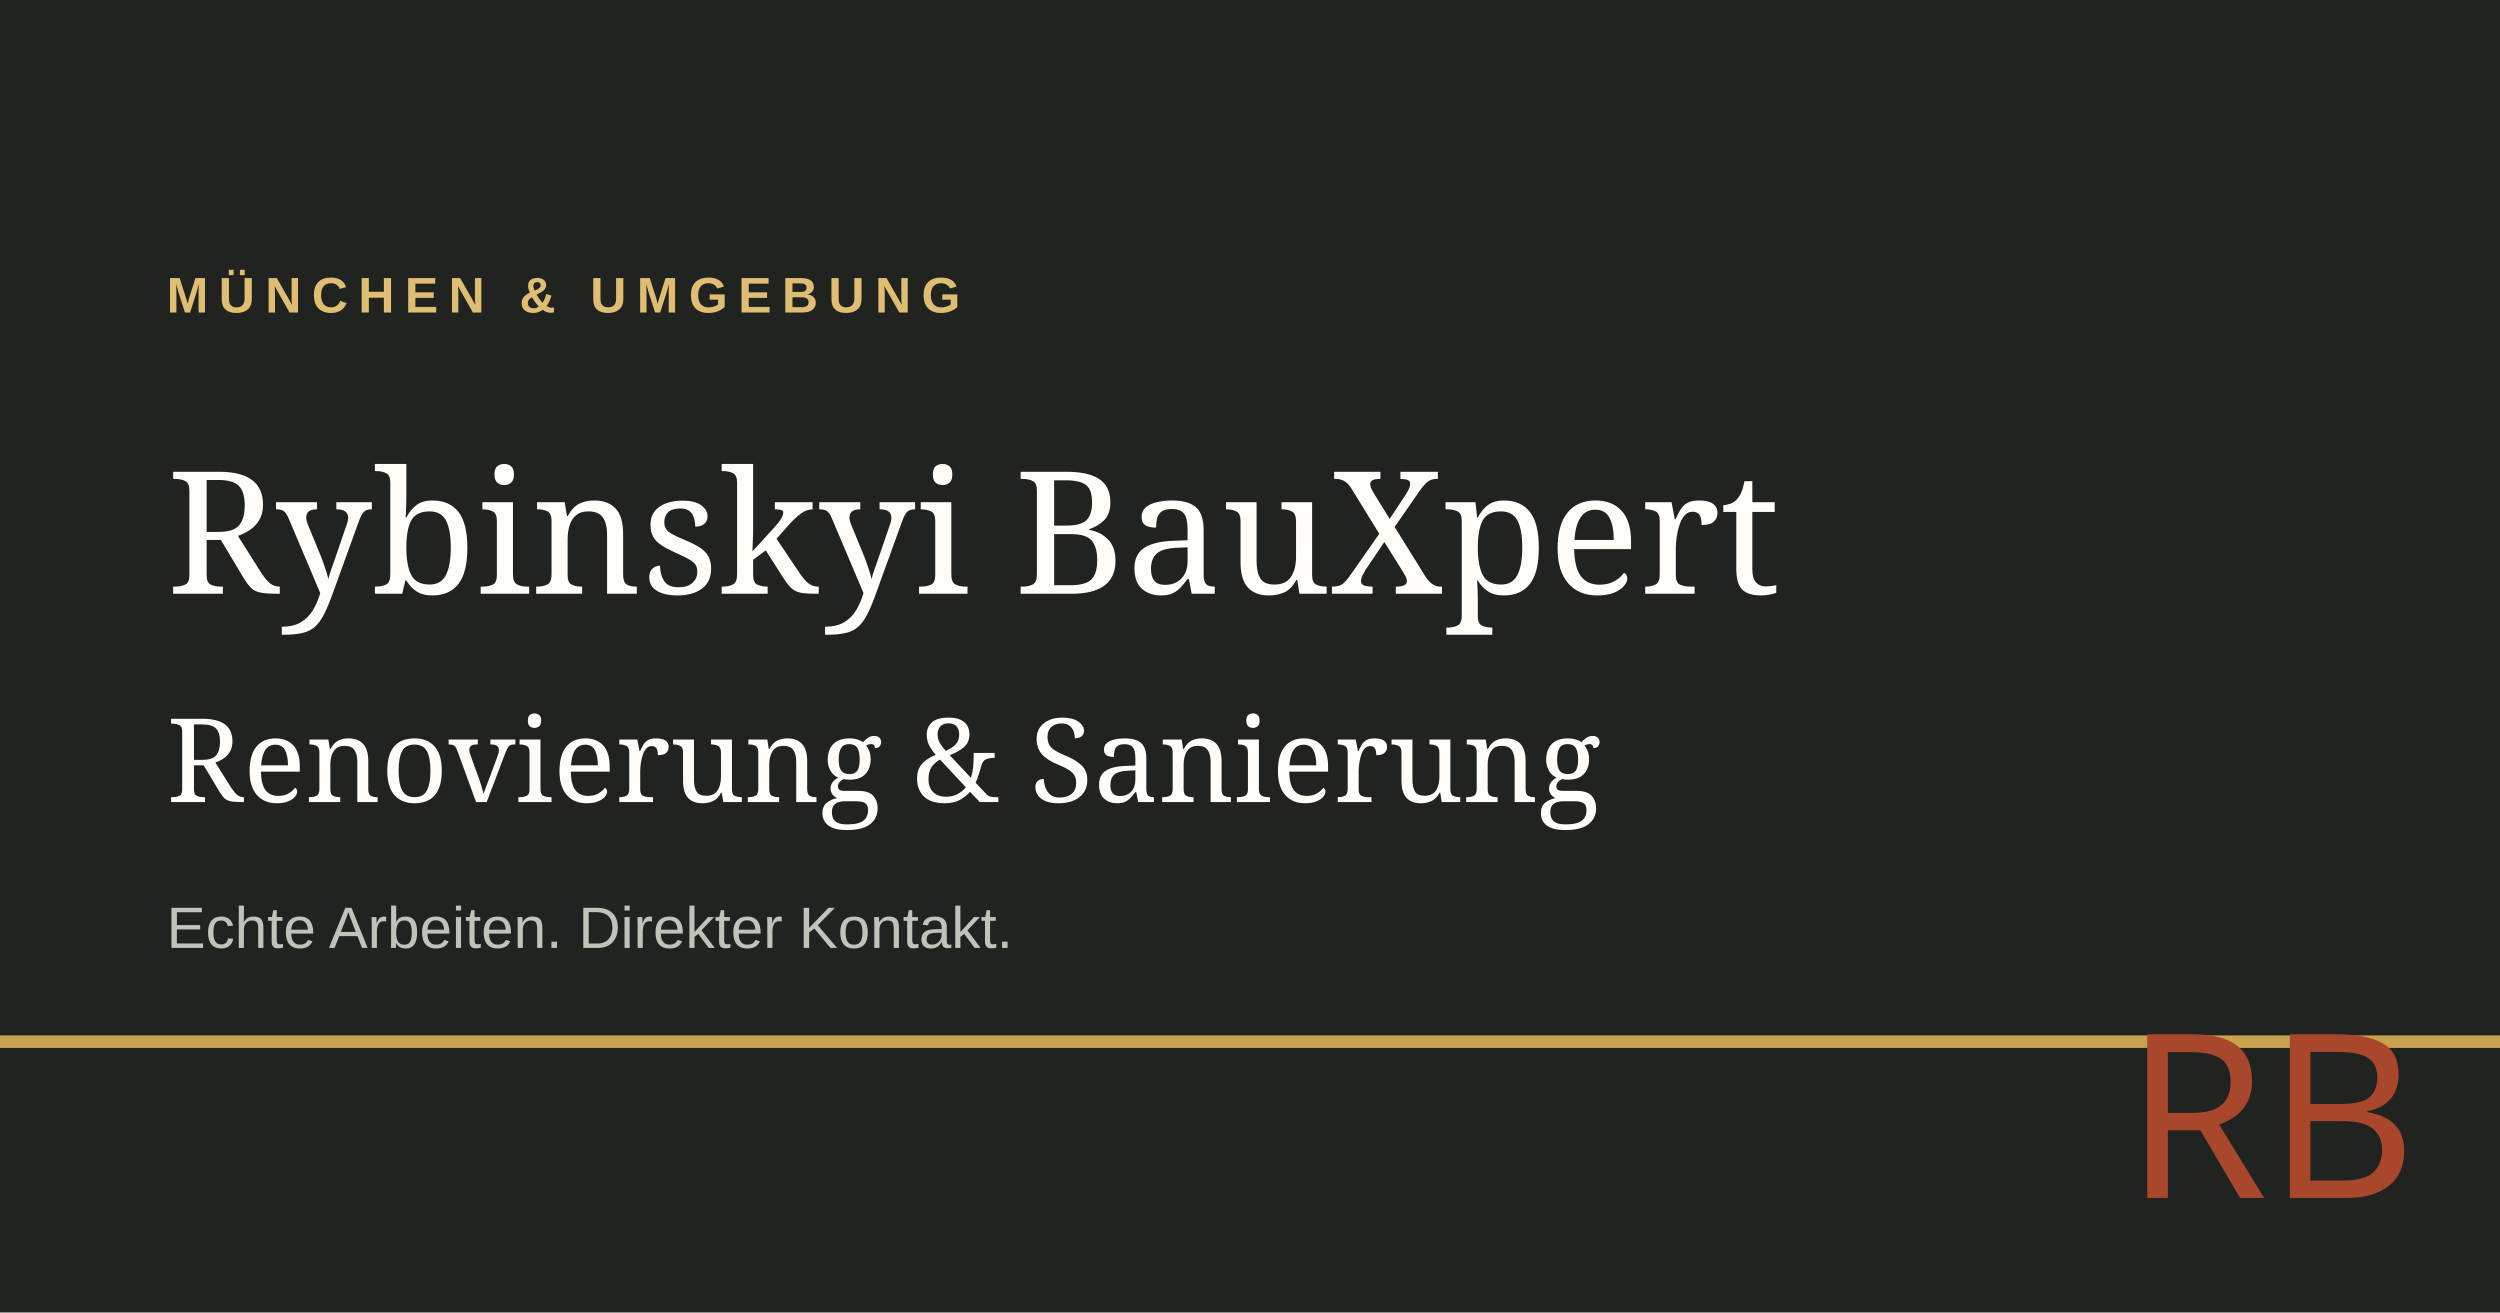
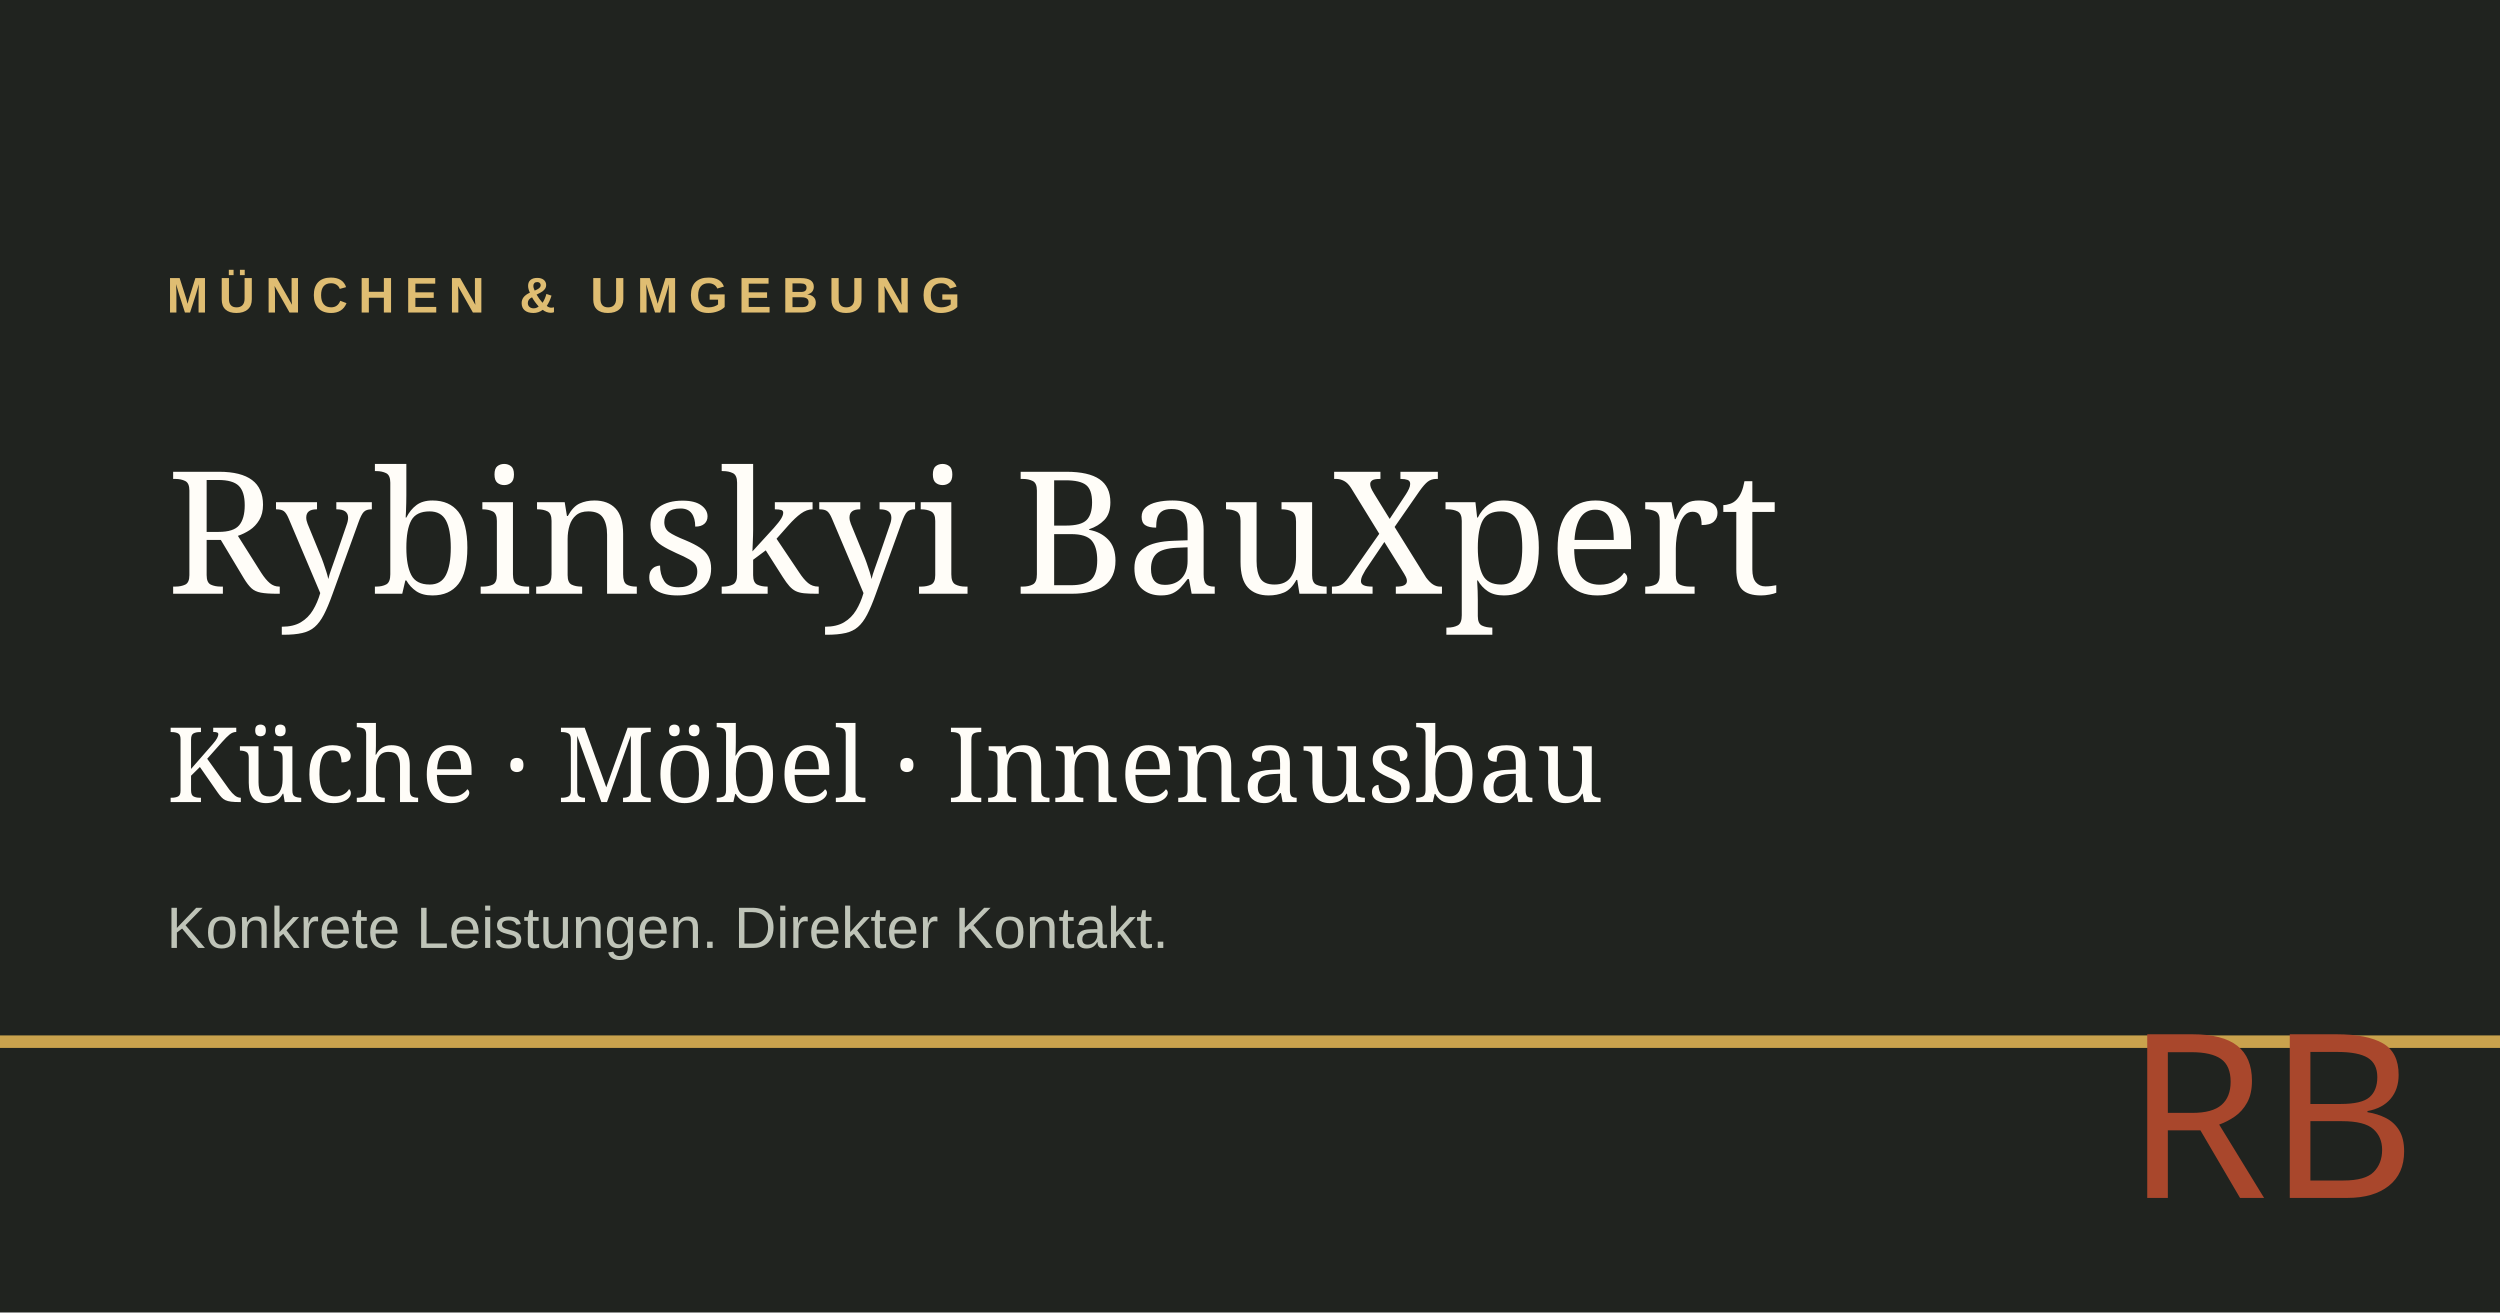
<svg xmlns="http://www.w3.org/2000/svg" width="1200" height="630" viewBox="0 0 1200 630">
  <rect width="1200" height="630" fill="#20231f" />
  <path d="M0 500h1200" stroke="#c9a24d" stroke-width="6" />
  <text x="80" y="150" fill="#dfbd72" font-family="Arial,sans-serif" font-size="24" font-weight="700" letter-spacing="5">MÜNCHEN &amp; UMGEBUNG</text>
  <text x="80" y="285" fill="#fffdf8" font-family="Georgia,serif" font-size="82">Rybinskyi BauXpert</text>
-   <text x="80" y="385" fill="#fffdf8" font-family="Georgia,serif" font-size="56">Renovierung &amp; Sanierung</text>
-   <text x="80" y="455" fill="#bfc4b8" font-family="Arial,sans-serif" font-size="28">Echte Arbeiten. Direkter Kontakt.</text>
+   <text x="80" y="385" fill="#fffdf8" font-family="Georgia,serif" font-size="50">Küche · Möbel · Innenausbau</text>
+   <text x="80" y="455" fill="#bfc4b8" font-family="Arial,sans-serif" font-size="28">Konkrete Leistungen. Direkter Kontakt.</text>
  <text x="1020" y="575" fill="#a9472c" font-family="Arial Black,sans-serif" font-size="110">RB</text>
</svg>
